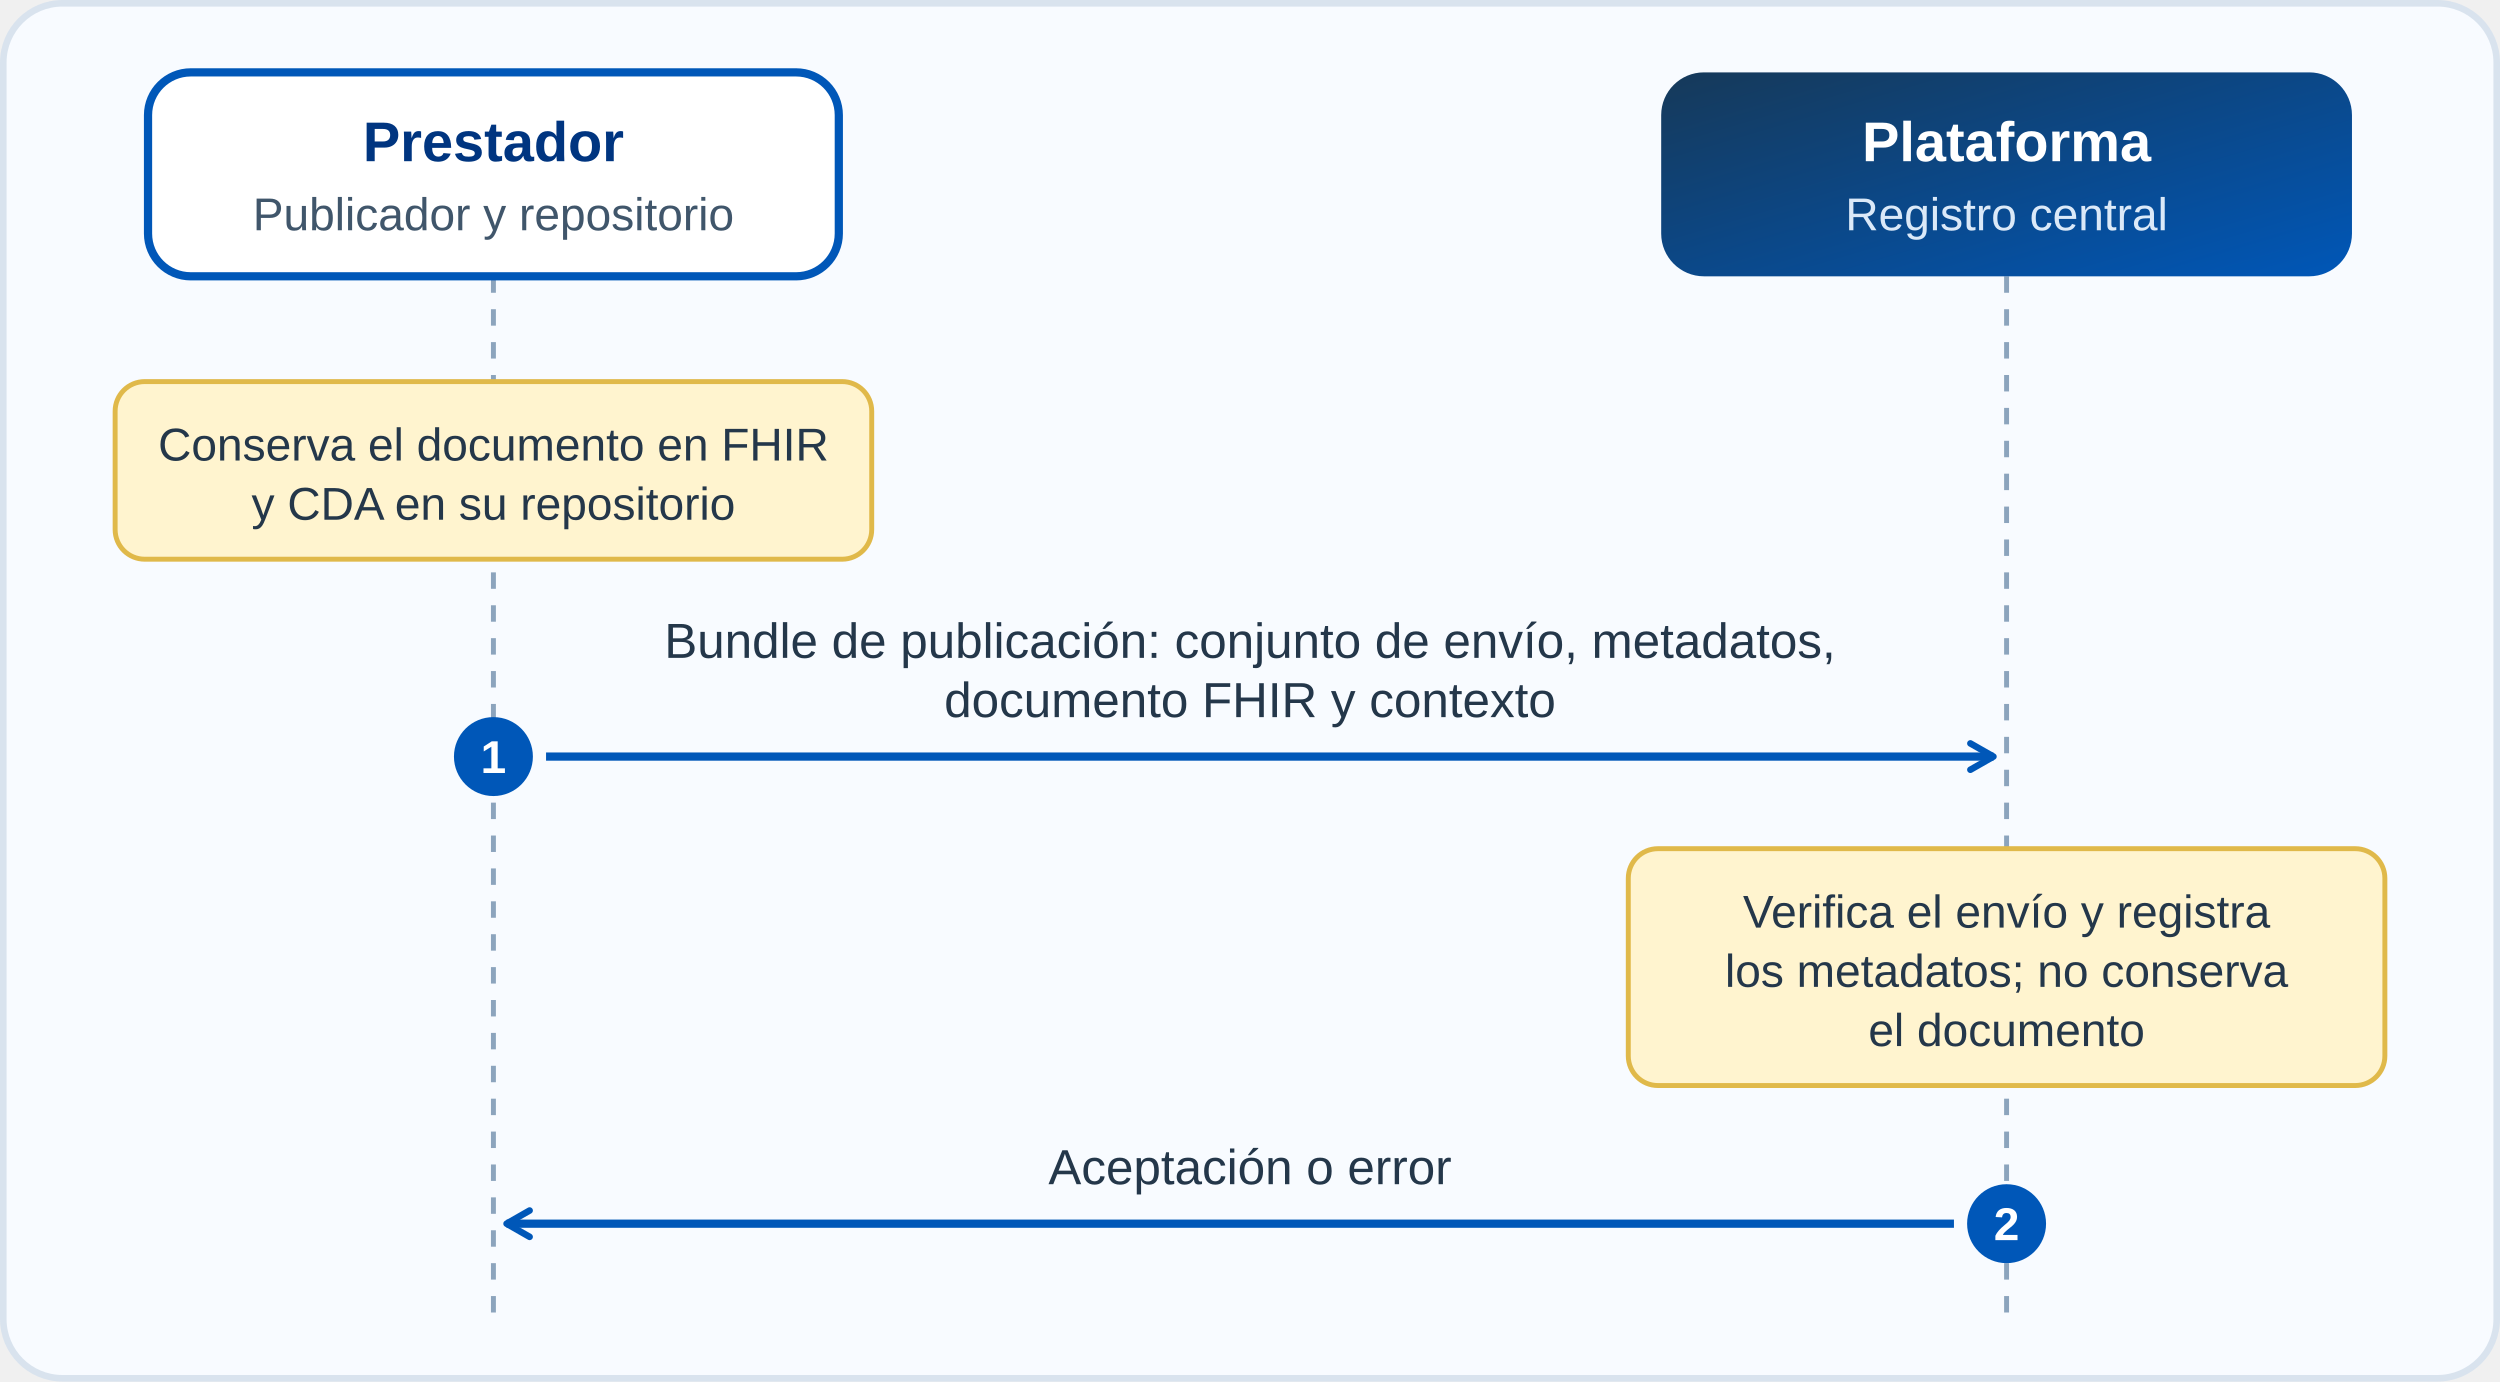
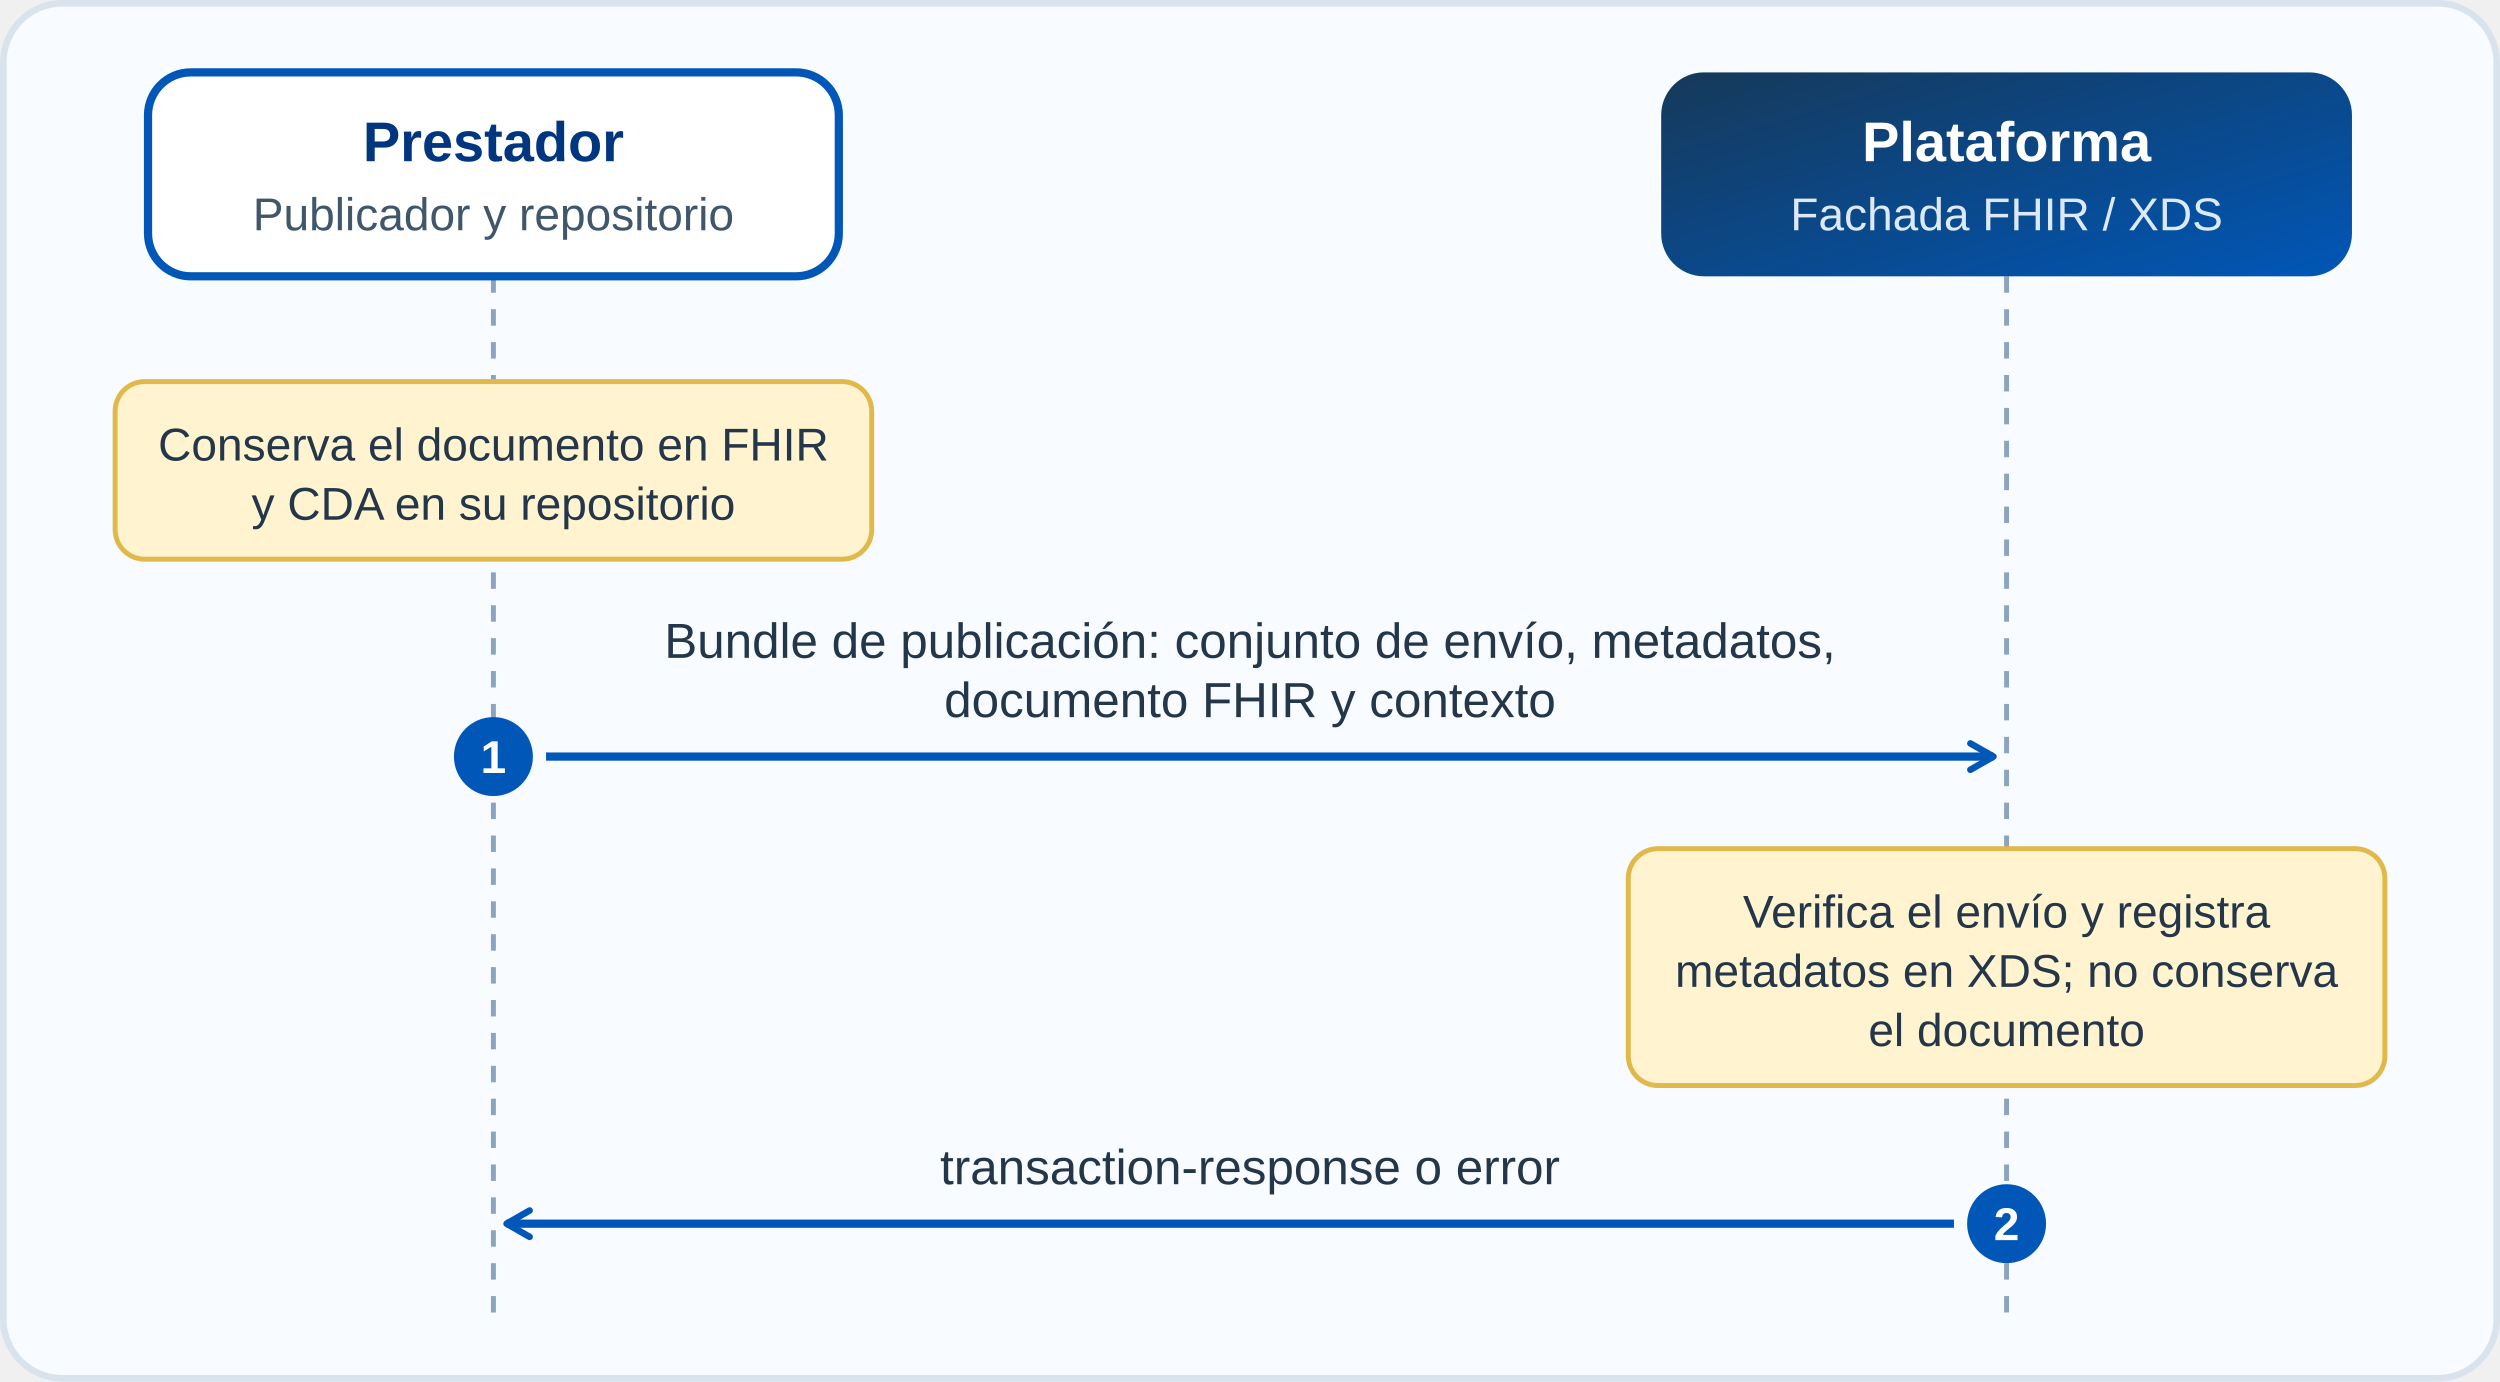
<svg xmlns="http://www.w3.org/2000/svg" width="760" height="420" viewBox="0 0 760 420" role="img" aria-labelledby="hcen-cu-publicar-documentos-title hcen-cu-publicar-documentos-desc">
  <defs>
    <linearGradient id="hcen-cu-publicar-documentos-plataforma" x1="0" y1="0" x2="1" y2="1">
      <stop offset="0" stop-color="#163959" />
      <stop offset="1" stop-color="#0057b8" />
    </linearGradient>
    <marker id="hcen-cu-publicar-documentos-arrow" markerWidth="10" markerHeight="10" refX="8" refY="5" orient="auto" markerUnits="userSpaceOnUse">
      <path d="M1 1 8 5 1 9" fill="none" stroke="#0057b8" stroke-width="2" stroke-linecap="round" stroke-linejoin="round" />
    </marker>
  </defs>
  <rect x="1" y="1" width="758" height="418" rx="18" fill="#f8fbff" stroke="#d9e3ee" stroke-width="2" />
  <path d="M150 84 V402" stroke="#8ca4bd" stroke-width="1.5" stroke-dasharray="5 5" />
  <rect x="45" y="22" width="210" height="62" rx="13" fill="#ffffff" stroke="#0057b8" stroke-width="2.5" />
  <text x="150" y="49" text-anchor="middle" fill="#003580" font-family="'Segoe UI', Arial, sans-serif" font-size="17" font-weight="700">Prestador</text>
  <text x="150" y="70" text-anchor="middle" fill="#40566b" font-family="'Segoe UI', Arial, sans-serif" font-size="14">Publicador y repositorio</text>
  <path d="M610 84 V402" stroke="#8ca4bd" stroke-width="1.5" stroke-dasharray="5 5" />
  <rect x="505" y="22" width="210" height="62" rx="13" fill="url(#hcen-cu-publicar-documentos-plataforma)" />
  <text x="610" y="49" text-anchor="middle" fill="#ffffff" font-family="'Segoe UI', Arial, sans-serif" font-size="17" font-weight="700">Plataforma</text>
-   <text x="610" y="70" text-anchor="middle" fill="#dbe9f8" font-family="'Segoe UI', Arial, sans-serif" font-size="14">Registro central</text>
+   <text x="610" y="70" text-anchor="middle" fill="#dbe9f8" font-family="'Segoe UI', Arial, sans-serif" font-size="14">Fachada FHIR / XDS</text>
  <rect x="35.0" y="116" width="230" height="54" rx="9" fill="#fff4cf" stroke="#e0b94a" stroke-width="1.5" />
  <text x="150" y="140" text-anchor="middle" fill="#24374a" font-family="'Segoe UI', Arial, sans-serif" font-size="14">Conserva el documento en FHIR</text>
  <text x="150" y="158" text-anchor="middle" fill="#24374a" font-family="'Segoe UI', Arial, sans-serif" font-size="14">y CDA en su repositorio</text>
  <text x="380.0" y="200" text-anchor="middle" fill="#24374a" font-family="'Segoe UI', Arial, sans-serif" font-size="15">Bundle de publicación: conjunto de envío, metadatos,</text>
  <text x="380.0" y="218" text-anchor="middle" fill="#24374a" font-family="'Segoe UI', Arial, sans-serif" font-size="15">documento FHIR y contexto</text>
  <path d="M166 230 H606" fill="none" stroke="#0057b8" stroke-width="2.5" marker-end="url(#hcen-cu-publicar-documentos-arrow)" />
  <circle cx="150" cy="230" r="12" fill="#0057b8" />
  <text x="150" y="235" text-anchor="middle" fill="#ffffff" font-family="'Segoe UI', Arial, sans-serif" font-size="14" font-weight="700">1</text>
  <rect x="495.0" y="258" width="230" height="72" rx="9" fill="#fff4cf" stroke="#e0b94a" stroke-width="1.5" />
  <text x="610" y="282" text-anchor="middle" fill="#24374a" font-family="'Segoe UI', Arial, sans-serif" font-size="14">Verifica el envío y registra</text>
-   <text x="610" y="300" text-anchor="middle" fill="#24374a" font-family="'Segoe UI', Arial, sans-serif" font-size="14">los metadatos; no conserva</text>
+   <text x="610" y="300" text-anchor="middle" fill="#24374a" font-family="'Segoe UI', Arial, sans-serif" font-size="14">metadatos en XDS; no conserva</text>
  <text x="610" y="318" text-anchor="middle" fill="#24374a" font-family="'Segoe UI', Arial, sans-serif" font-size="14">el documento</text>
-   <text x="380.0" y="360" text-anchor="middle" fill="#24374a" font-family="'Segoe UI', Arial, sans-serif" font-size="15">Aceptación o error</text>
+   <text x="380.0" y="360" text-anchor="middle" fill="#24374a" font-family="'Segoe UI', Arial, sans-serif" font-size="15">transaction-response o error</text>
  <path d="M594 372 H154" fill="none" stroke="#0057b8" stroke-width="2.5" marker-end="url(#hcen-cu-publicar-documentos-arrow)" />
  <circle cx="610" cy="372" r="12" fill="#0057b8" />
  <text x="610" y="377" text-anchor="middle" fill="#ffffff" font-family="'Segoe UI', Arial, sans-serif" font-size="14" font-weight="700">2</text>
</svg>
